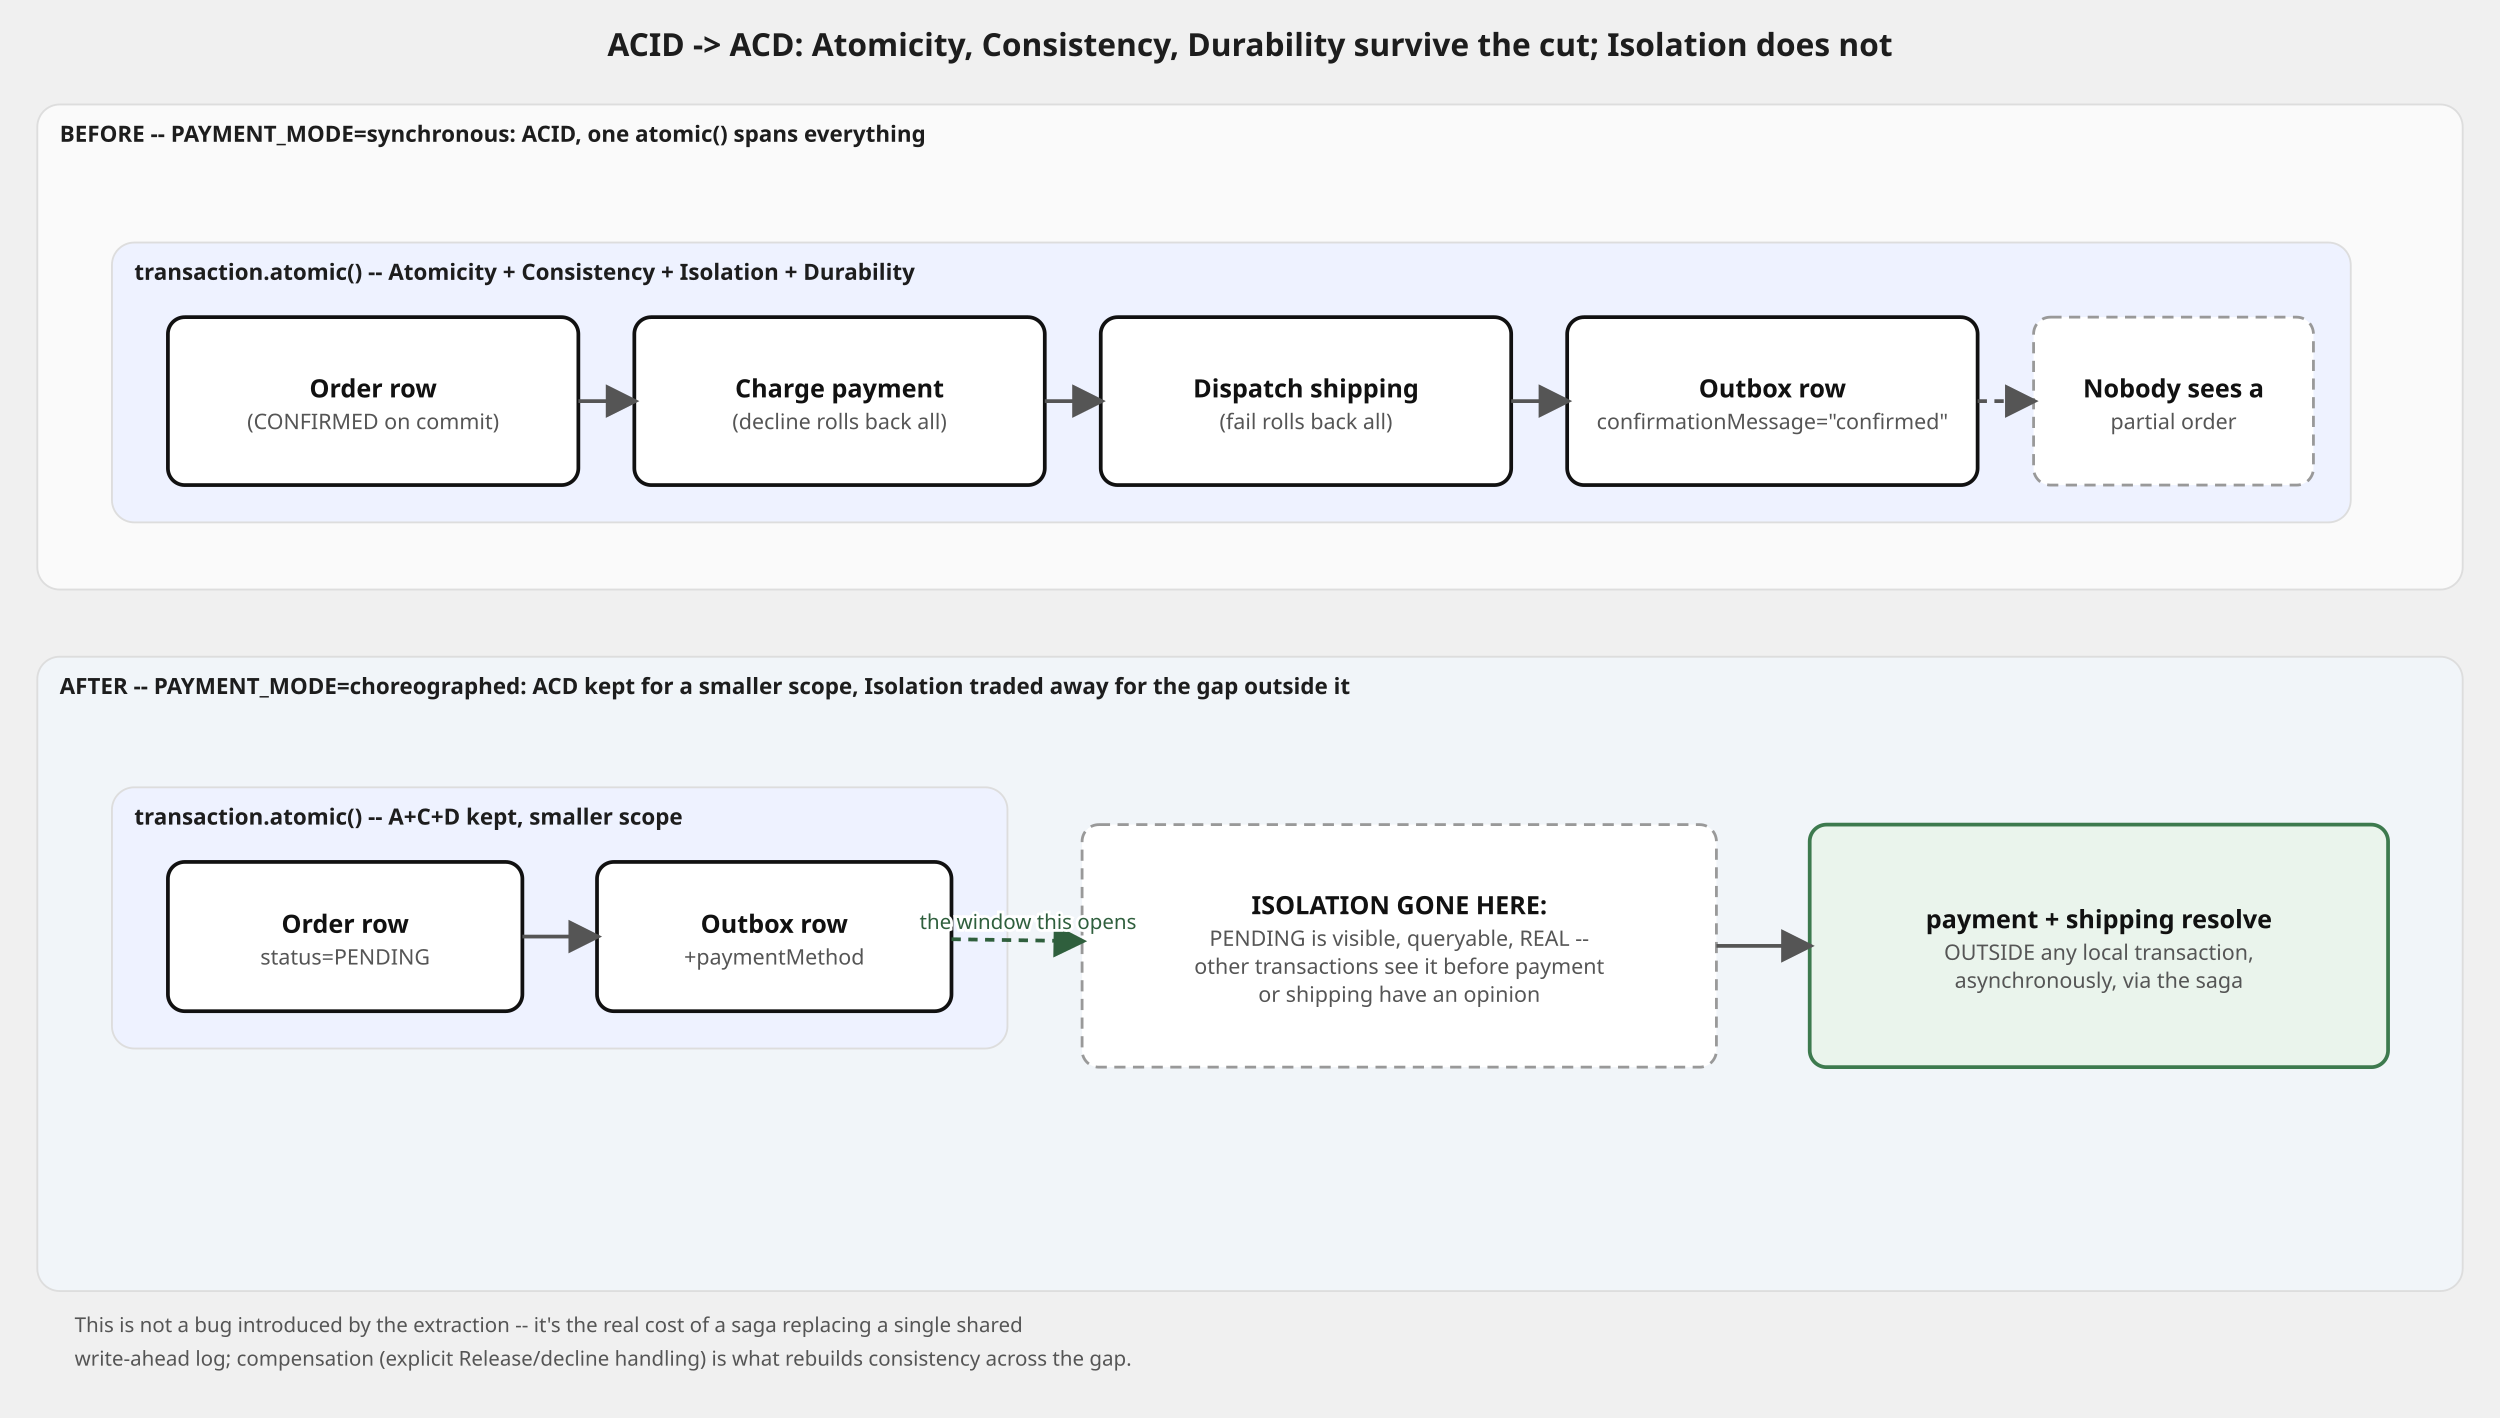
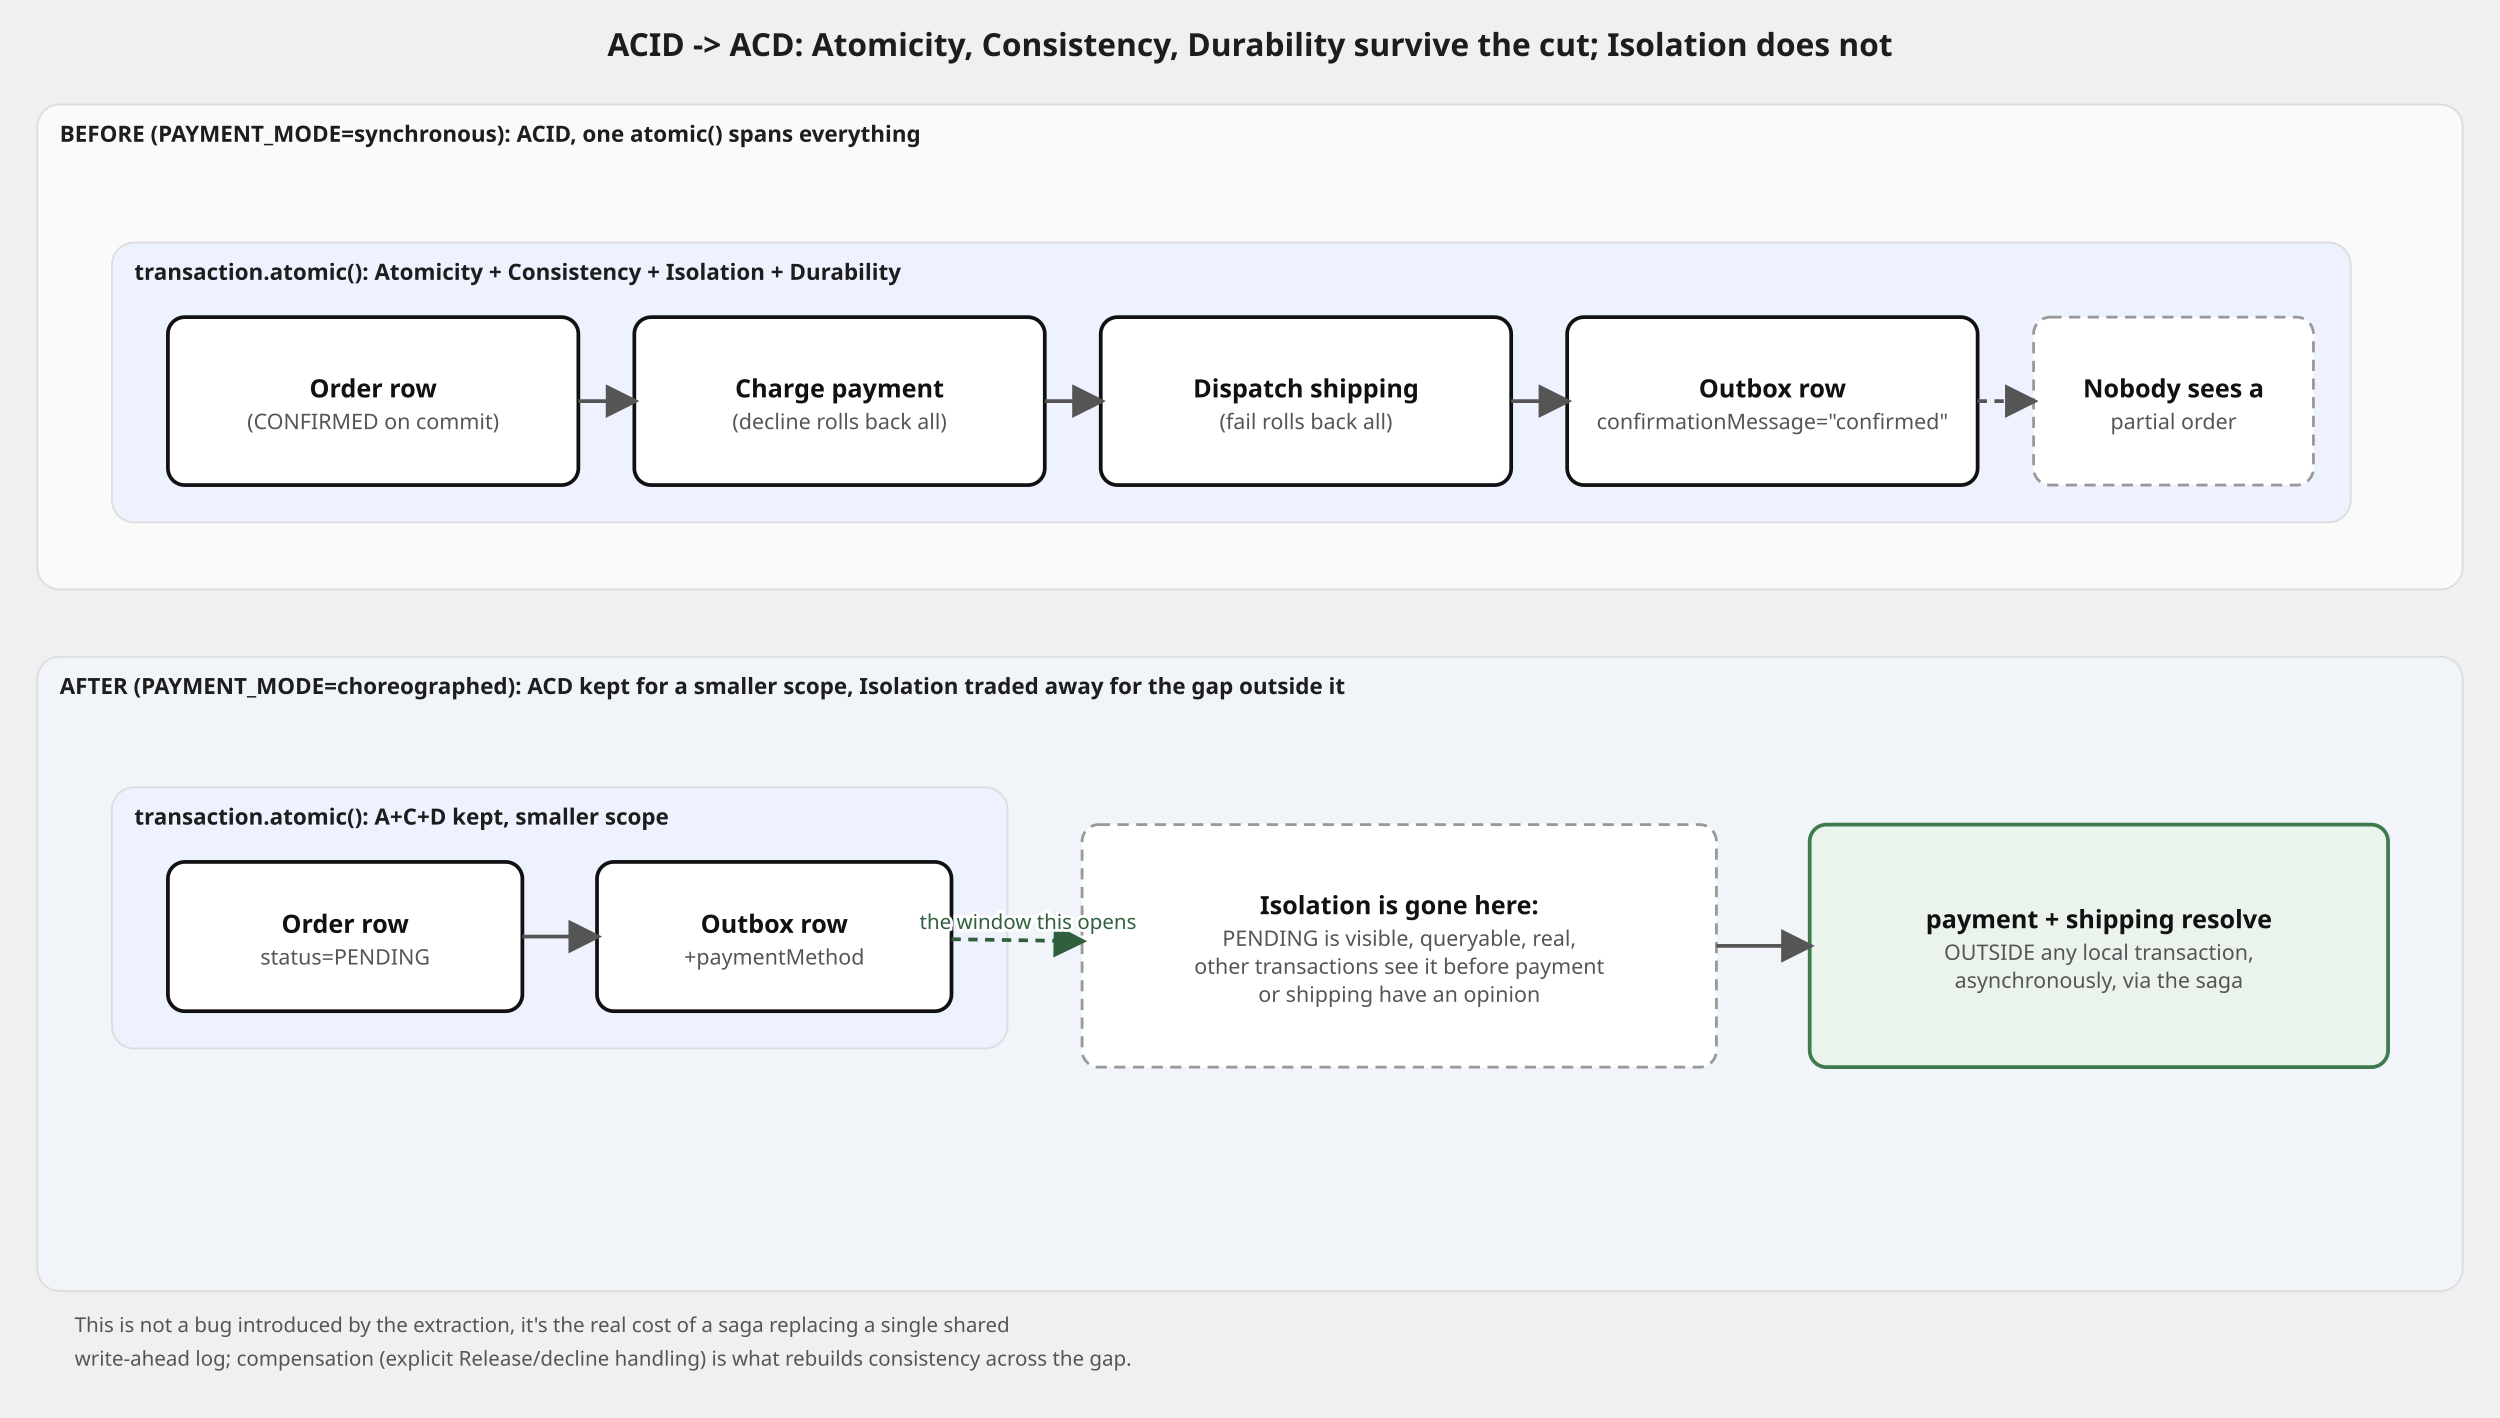
<svg xmlns="http://www.w3.org/2000/svg" viewBox="0 0 1340 760" font-family="'Red Hat Text', system-ui, sans-serif" role="img">
  <defs>
    <marker id="a" viewBox="0 0 10 10" refX="8.5" refY="5" markerWidth="9" markerHeight="9" orient="auto-start-reverse">
      <path d="M0,0 L10,5 L0,10 z" fill="#555" />
    </marker>
    <marker id="am" viewBox="0 0 10 10" refX="8.5" refY="5" markerWidth="9" markerHeight="9" orient="auto-start-reverse">
      <path d="M0,0 L10,5 L0,10 z" fill="#2f5f3d" />
    </marker>
  </defs>
  <rect x="20" y="56" width="1300" height="260" rx="12" fill="#fafafa" stroke="#ddd" />
-   <text x="32" y="76" font-size="12" font-weight="700" fill="#1d1d1d">BEFORE -- PAYMENT_MODE=synchronous: ACID, one atomic() spans everything</text>
+   <text x="32" y="76" font-size="12" font-weight="700" fill="#1d1d1d">BEFORE (PAYMENT_MODE=synchronous): ACID, one atomic() spans everything</text>
  <rect x="20" y="352" width="1300" height="340" rx="12" fill="#f1f5f9" stroke="#ddd" />
-   <text x="32" y="372" font-size="12" font-weight="700" fill="#1d1d1d">AFTER -- PAYMENT_MODE=choreographed: ACD kept for a smaller scope, Isolation traded away for the gap outside it</text>
+   <text x="32" y="372" font-size="12" font-weight="700" fill="#1d1d1d">AFTER (PAYMENT_MODE=choreographed): ACD kept for a smaller scope, Isolation traded away for the gap outside it</text>
  <rect x="60" y="130" width="1200" height="150" rx="12" fill="#eef2ff" stroke="#ddd" />
-   <text x="72" y="150" font-size="12" font-weight="700" fill="#1d1d1d">transaction.atomic() -- Atomicity + Consistency + Isolation + Durability</text>
+   <text x="72" y="150" font-size="12" font-weight="700" fill="#1d1d1d">transaction.atomic(): Atomicity + Consistency + Isolation + Durability</text>
  <rect x="60" y="422" width="480" height="140" rx="12" fill="#eef2ff" stroke="#ddd" />
-   <text x="72" y="442" font-size="12" font-weight="700" fill="#1d1d1d">transaction.atomic() -- A+C+D kept, smaller scope</text>
+   <text x="72" y="442" font-size="12" font-weight="700" fill="#1d1d1d">transaction.atomic(): A+C+D kept, smaller scope</text>
  <rect x="90" y="170" width="220" height="90" rx="9" fill="#ffffff" stroke="#111111" stroke-width="2" />
  <text x="200.0" y="213.0" font-size="13.5" font-weight="700" fill="#111111" text-anchor="middle">Order row</text>
  <text x="200.0" y="230.0" font-size="11.5" fill="#555555" text-anchor="middle">(CONFIRMED on commit)</text>
  <rect x="340" y="170" width="220" height="90" rx="9" fill="#ffffff" stroke="#111111" stroke-width="2" />
  <text x="450.0" y="213.0" font-size="13.5" font-weight="700" fill="#111111" text-anchor="middle">Charge payment</text>
  <text x="450.0" y="230.0" font-size="11.5" fill="#555555" text-anchor="middle">(decline rolls back all)</text>
  <rect x="590" y="170" width="220" height="90" rx="9" fill="#ffffff" stroke="#111111" stroke-width="2" />
  <text x="700.0" y="213.0" font-size="13.5" font-weight="700" fill="#111111" text-anchor="middle">Dispatch shipping</text>
  <text x="700.0" y="230.0" font-size="11.5" fill="#555555" text-anchor="middle">(fail rolls back all)</text>
  <rect x="840" y="170" width="220" height="90" rx="9" fill="#ffffff" stroke="#111111" stroke-width="2" />
  <text x="950.0" y="213.0" font-size="13.5" font-weight="700" fill="#111111" text-anchor="middle">Outbox row</text>
  <text x="950.0" y="230.0" font-size="11.5" fill="#555555" text-anchor="middle">confirmationMessage="confirmed"</text>
  <rect x="1090" y="170" width="150" height="90" rx="9" fill="#ffffff" stroke="#999999" stroke-width="1.5" stroke-dasharray="6 4" />
  <text x="1165.0" y="213.0" font-size="13.5" font-weight="700" fill="#111111" text-anchor="middle">Nobody sees a</text>
  <text x="1165.0" y="230.0" font-size="11.5" fill="#555555" text-anchor="middle">partial order</text>
  <rect x="90" y="462" width="190" height="80" rx="9" fill="#ffffff" stroke="#111111" stroke-width="2" />
  <text x="185.0" y="500.0" font-size="13.5" font-weight="700" fill="#111111" text-anchor="middle">Order row</text>
  <text x="185.0" y="517.0" font-size="11.5" fill="#555555" text-anchor="middle">status=PENDING</text>
  <rect x="320" y="462" width="190" height="80" rx="9" fill="#ffffff" stroke="#111111" stroke-width="2" />
  <text x="415.0" y="500.0" font-size="13.5" font-weight="700" fill="#111111" text-anchor="middle">Outbox row</text>
  <text x="415.0" y="517.0" font-size="11.5" fill="#555555" text-anchor="middle">+paymentMethod</text>
  <rect x="580" y="442" width="340" height="130" rx="9" fill="#ffffff" stroke="#999999" stroke-width="1.5" stroke-dasharray="6 4" />
-   <text x="750.0" y="490.0" font-size="13.5" font-weight="700" fill="#111111" text-anchor="middle">ISOLATION GONE HERE:</text>
-   <text x="750.0" y="507.0" font-size="11.5" fill="#555555" text-anchor="middle">PENDING is visible, queryable, REAL --</text>
+   <text x="750.0" y="490.0" font-size="13.5" font-weight="700" fill="#111111" text-anchor="middle">Isolation is gone here:</text>
+   <text x="750.0" y="507.0" font-size="11.5" fill="#555555" text-anchor="middle">PENDING is visible, queryable, real,</text>
  <text x="750.0" y="522.0" font-size="11.5" fill="#555555" text-anchor="middle">other transactions see it before payment</text>
  <text x="750.0" y="537.0" font-size="11.5" fill="#555555" text-anchor="middle">or shipping have an opinion</text>
  <rect x="970" y="442" width="310" height="130" rx="9" fill="#eaf4ec" stroke="#3d7a4e" stroke-width="2" />
  <text x="1125.0" y="497.5" font-size="13.5" font-weight="700" fill="#111111" text-anchor="middle">payment + shipping resolve</text>
  <text x="1125.0" y="514.5" font-size="11.5" fill="#555555" text-anchor="middle">OUTSIDE any local transaction,</text>
  <text x="1125.0" y="529.5" font-size="11.5" fill="#555555" text-anchor="middle">asynchronously, via the saga</text>
  <path d="M310.0,215.0 L340.0,215.0" fill="none" stroke="#555" stroke-width="2" marker-end="url(#a)" />
  <path d="M560.0,215.0 L590.0,215.0" fill="none" stroke="#555" stroke-width="2" marker-end="url(#a)" />
  <path d="M810.0,215.0 L840.0,215.0" fill="none" stroke="#555" stroke-width="2" marker-end="url(#a)" />
  <path d="M1060.0,215.0 L1090.0,215.0" fill="none" stroke="#555" stroke-width="2" stroke-dasharray="5 4" marker-end="url(#a)" />
  <path d="M280.0,502.0 L320.0,502.0" fill="none" stroke="#555" stroke-width="2" marker-end="url(#a)" />
  <path d="M510.0,503.418 L580.0,504.463" fill="none" stroke="#2f5f3d" stroke-width="2" stroke-dasharray="5 4" marker-end="url(#am)" />
  <text x="551.0" y="497.94" font-size="11" fill="#ffffff" stroke="#ffffff" stroke-width="3" paint-order="stroke" text-anchor="middle">the window this opens</text>
  <text x="551.0" y="497.94" font-size="11" fill="#2f5f3d" text-anchor="middle">the window this opens</text>
  <path d="M920.0,507.0 L970.0,507.0" fill="none" stroke="#555" stroke-width="2" marker-end="url(#a)" />
  <text x="670.0" y="30" font-size="17" fill="#1d1d1d" text-anchor="middle" font-weight="700">ACID -&gt; ACD: Atomicity, Consistency, Durability survive the cut; Isolation does not</text>
-   <text x="40" y="714" font-size="11" fill="#555555" text-anchor="start">This is not a bug introduced by the extraction -- it's the real cost of a saga replacing a single shared</text>
+   <text x="40" y="714" font-size="11" fill="#555555" text-anchor="start">This is not a bug introduced by the extraction, it's the real cost of a saga replacing a single shared</text>
  <text x="40" y="732" font-size="11" fill="#555555" text-anchor="start">write-ahead log; compensation (explicit Release/decline handling) is what rebuilds consistency across the gap.</text>
</svg>
